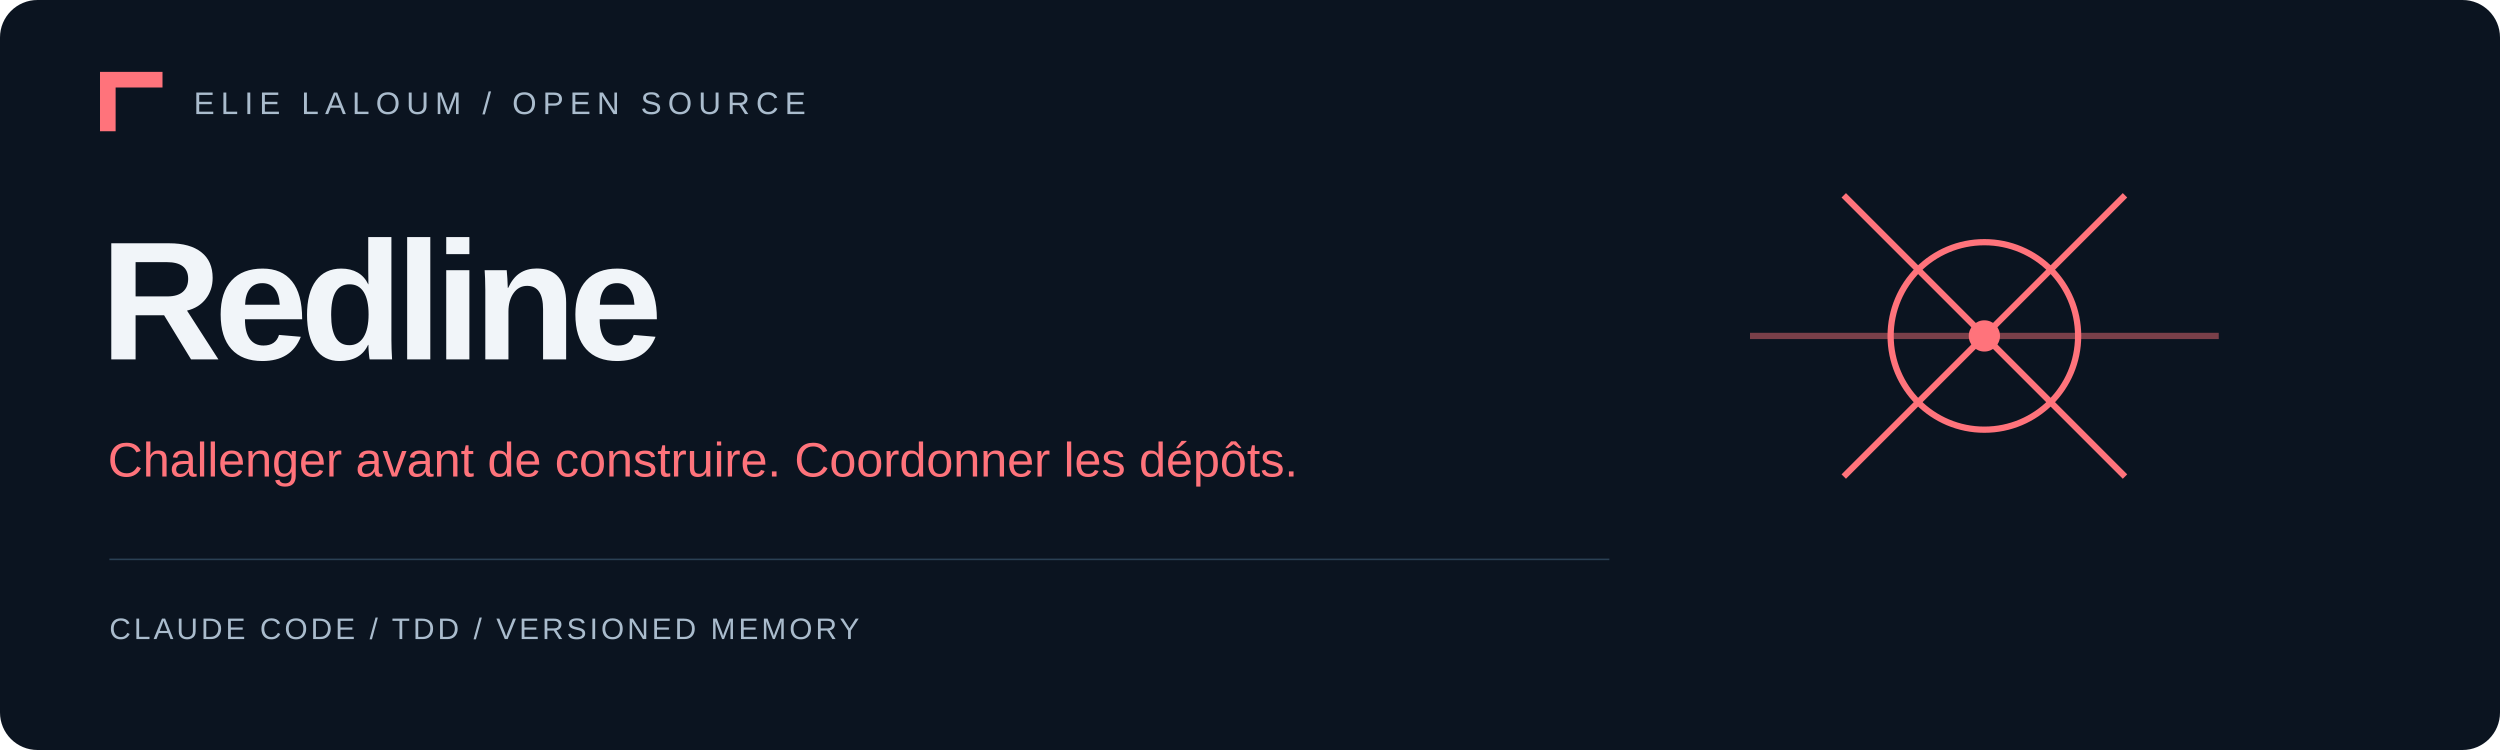
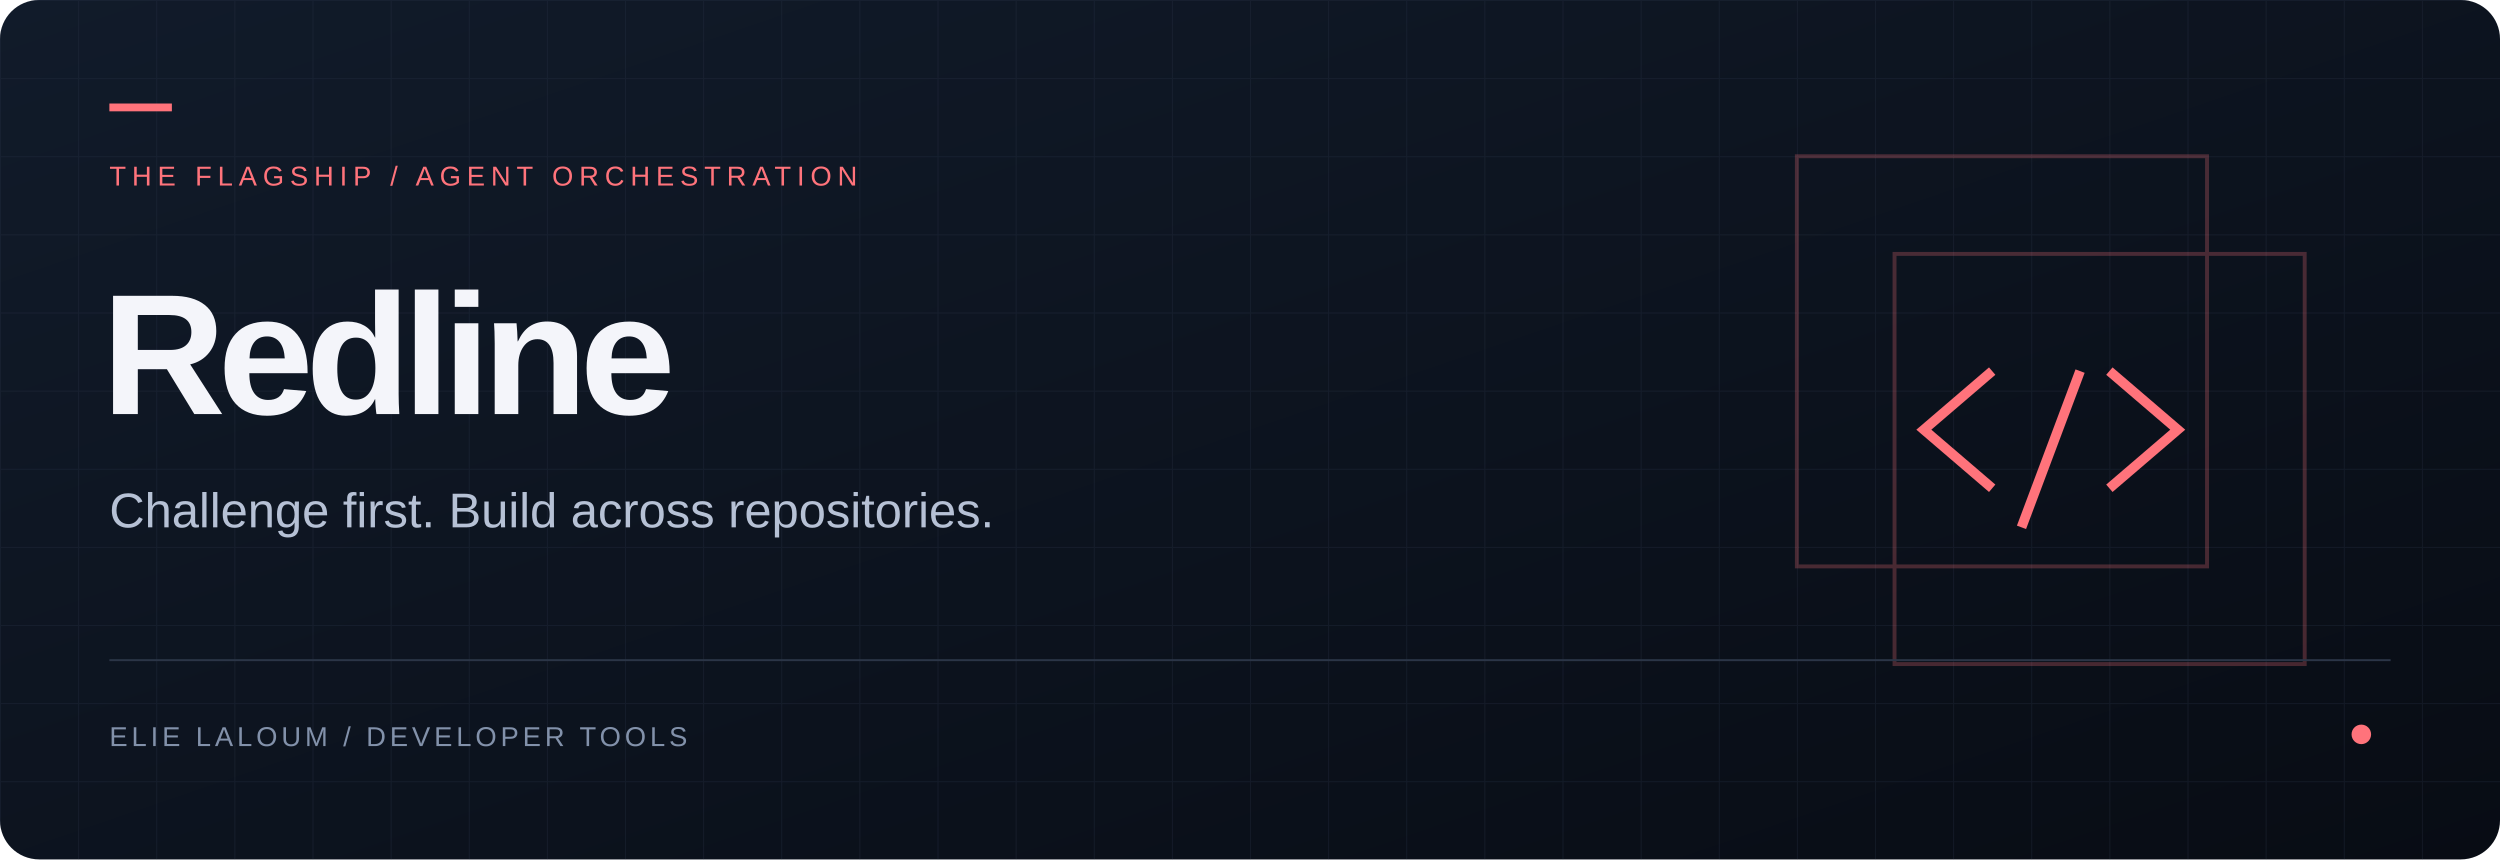
- <svg xmlns="http://www.w3.org/2000/svg" width="1600" height="480" viewBox="0 0 1600 480" role="img" aria-labelledby="title">
-   <rect width="1600" height="480" rx="24" fill="#0b1420" />
-   <path d="M64 46h40v10H74v28H64z" fill="#ff737b" />
-   <text x="124" y="73" font-family="Arial,sans-serif" font-size="20" letter-spacing="4" fill="#aabccd">ELIE LALOUM / OPEN SOURCE</text>
-   <text x="64" y="230" font-family="Arial,sans-serif" font-size="108" font-weight="700" letter-spacing="-5" fill="#f1f5f9">Redline</text>
-   <text x="69" y="305" font-family="Arial,sans-serif" font-size="31" fill="#ff737b">Challenger avant de construire. Coordonner les dépôts.</text>
-   <path d="M70 358H1030" stroke="#2a4054" />
-   <text x="70" y="409" font-family="Arial,sans-serif" font-size="19" fill="#aabccd" letter-spacing="2">CLAUDE CODE / TDD / VERSIONED MEMORY</text>
-   <g fill="none" stroke="#ff737b" stroke-width="4">
-     <path d="M1180 125L1360 305M1180 305L1360 125" />
-     <path d="M1120 215H1420" opacity=".45" />
-     <circle cx="1270" cy="215" r="60" />
-   </g>
-   <circle cx="1270" cy="215" r="10" fill="#ff737b" />
+ <svg xmlns="http://www.w3.org/2000/svg" width="1280" height="440" viewBox="0 0 1280 440">
+   <defs>
+     <linearGradient id="bg" x2="1" y2="1">
+       <stop stop-color="#111b2a" />
+       <stop offset="1" stop-color="#080c14" />
+     </linearGradient>
+     <pattern id="grid" width="40" height="40" patternUnits="userSpaceOnUse">
+       <path d="M 40 0 L 0 0 0 40" fill="none" stroke="#293247" stroke-opacity=".3" />
+     </pattern>
+   </defs>
+   <rect width="1280" height="440" rx="20" fill="url(#bg)" />
+   <rect width="1280" height="440" rx="20" fill="url(#grid)" />
+   <path d="M920 80h210v210H920z M970 130h210v210H970z" fill="none" stroke="#ff737b" stroke-width="2" opacity=".25" />
+   <path d="M1020 190l-35 30 35 30m60-60 35 30-35 30m-45 20 30-80" fill="none" stroke="#ff737b" stroke-width="5" />
+   <rect x="56" y="53" width="32" height="4" fill="#ff737b" />
+   <text x="56" y="95" fill="#ff737b" font-family="Arial,sans-serif" font-size="14" letter-spacing="3">THE FLAGSHIP / AGENT ORCHESTRATION</text>
+   <text x="52" y="212" fill="#f4f5fa" font-family="Arial,sans-serif" font-size="88" font-weight="700" letter-spacing="-4">Redline</text>
+   <text x="56" y="270" fill="#b6c1d5" font-family="Arial,sans-serif" font-size="25">Challenge first. Build across repositories.</text>
+   <path d="M56 338H1224" stroke="#2b3547" />
+   <text x="56" y="382" fill="#8291aa" font-family="Arial,sans-serif" font-size="14" letter-spacing="2">ELIE LALOUM / DEVELOPER TOOLS</text>
+   <circle cx="1209" cy="376" r="5" fill="#ff737b" />
</svg>
